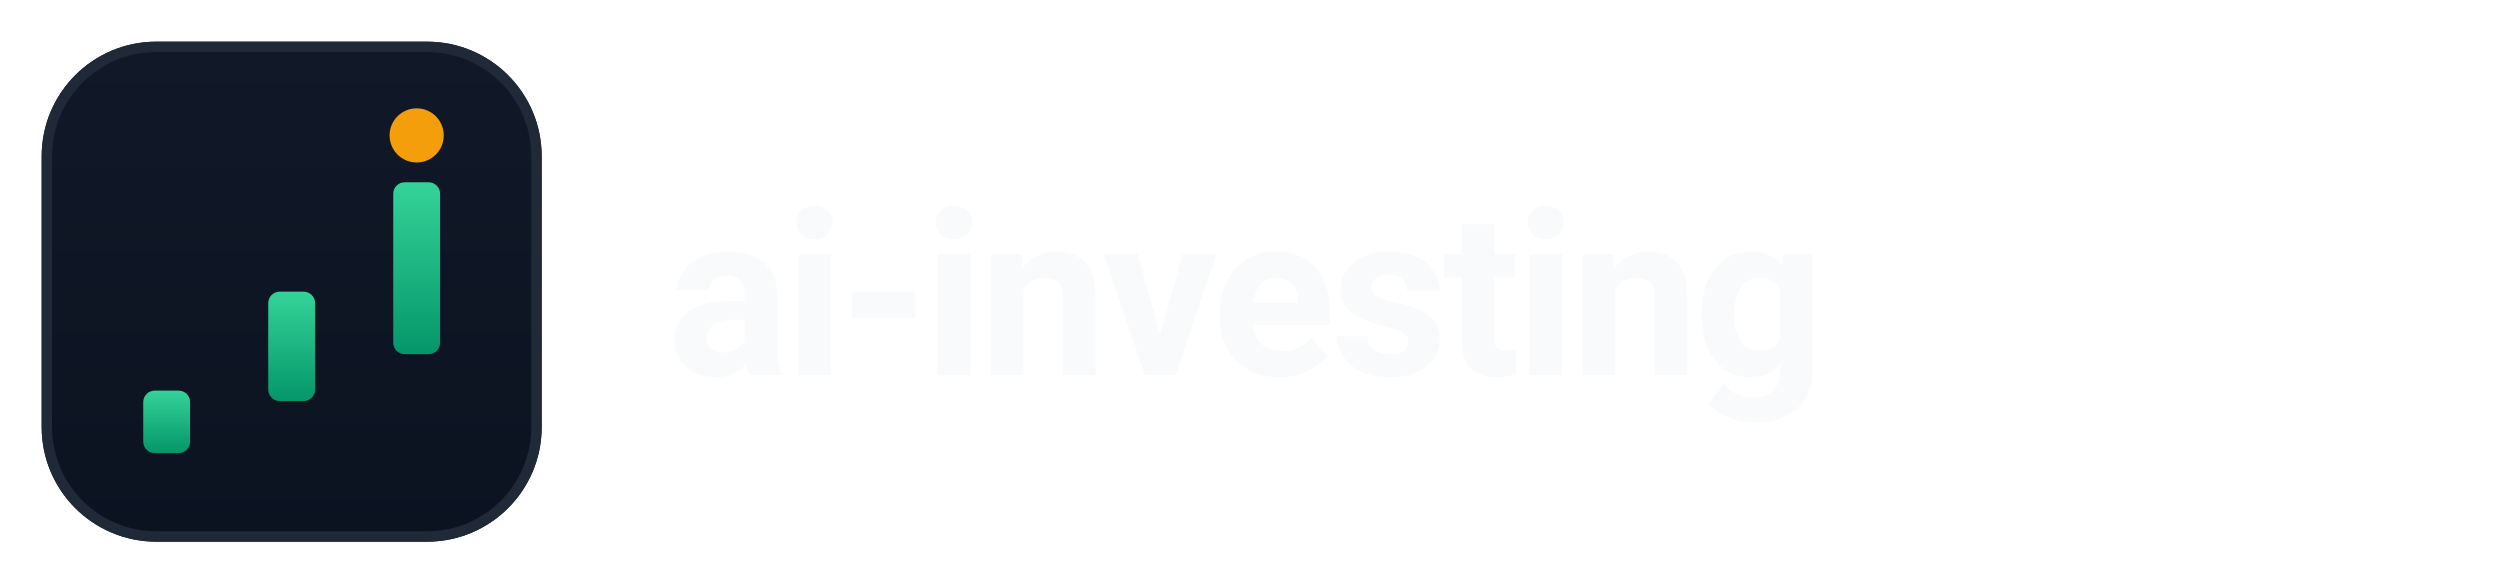
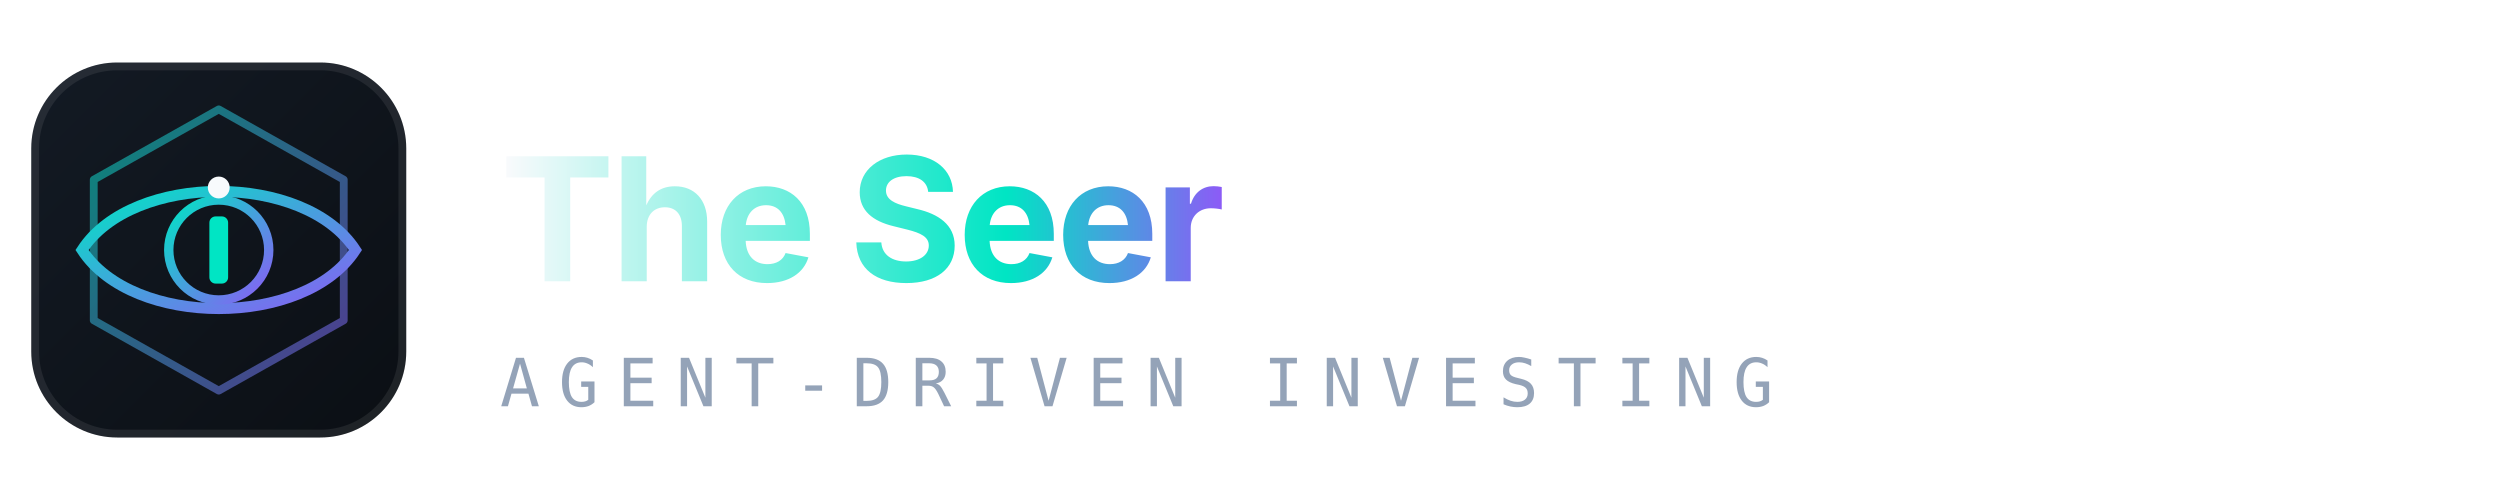
- <svg xmlns="http://www.w3.org/2000/svg" viewBox="0 0 240 56" width="240" height="56" role="img" aria-label="ai-investing">
+ <svg xmlns="http://www.w3.org/2000/svg" viewBox="0 0 320 64" width="320" height="64" role="img" aria-label="The Seer">
  <defs>
-     <linearGradient id="bg2" x1="0" y1="0" x2="0" y2="1">
-       <stop offset="0" stop-color="#111827" />
-       <stop offset="1" stop-color="#0b1220" />
+     <linearGradient id="seer-bg2" x1="0" y1="0" x2="1" y2="1">
+       <stop offset="0" stop-color="#131A24" />
+       <stop offset="1" stop-color="#0B0F14" />
    </linearGradient>
-     <linearGradient id="up2" x1="0" y1="1" x2="0" y2="0">
-       <stop offset="0" stop-color="#059669" />
-       <stop offset="1" stop-color="#34d399" />
+     <linearGradient id="seer-iris2" x1="0" y1="0" x2="1" y2="1">
+       <stop offset="0" stop-color="#00E5C4" />
+       <stop offset="1" stop-color="#8B5CF6" />
+     </linearGradient>
+     <linearGradient id="seer-text" x1="0" y1="0" x2="1" y2="0">
+       <stop offset="0" stop-color="#F8FAFC" />
+       <stop offset="0.7" stop-color="#00E5C4" />
+       <stop offset="1" stop-color="#8B5CF6" />
    </linearGradient>
  </defs>
-   <g transform="translate(4,4)">
-     <rect width="48" height="48" rx="11" ry="11" fill="url(#bg2)" />
-     <rect x="0.5" y="0.5" width="47" height="47" rx="10.5" ry="10.5" fill="none" stroke="#1f2937" />
-     <line x1="12" y1="32" x2="12" y2="40" stroke="url(#up2)" stroke-width="1.6" stroke-linecap="round" />
-     <rect x="9.75" y="33.5" width="4.5" height="6" rx="1.1" fill="url(#up2)" />
-     <line x1="24" y1="21" x2="24" y2="37" stroke="url(#up2)" stroke-width="1.6" stroke-linecap="round" />
-     <rect x="21.75" y="24" width="4.5" height="10.5" rx="1.1" fill="url(#up2)" />
-     <line x1="36" y1="10" x2="36" y2="32" stroke="url(#up2)" stroke-width="1.6" stroke-linecap="round" />
-     <rect x="33.75" y="13.5" width="4.5" height="16.5" rx="1.1" fill="url(#up2)" />
-     <circle cx="36" cy="9" r="2.6" fill="#f59e0b" />
+   <g transform="translate(4,8)">
+     <rect width="48" height="48" rx="11" ry="11" fill="url(#seer-bg2)" />
+     <rect x="0.5" y="0.5" width="47" height="47" rx="10.5" ry="10.5" fill="none" stroke="rgba(255,255,255,0.08)" />
+     <polygon points="24,6 40,15 40,33 24,42 8,33 8,15" fill="none" stroke="url(#seer-iris2)" stroke-width="1" stroke-linejoin="round" opacity="0.55" />
+     <path d="M6.5 24 C13 14, 35 14, 41.5 24 C35 34, 13 34, 6.5 24 Z" fill="none" stroke="url(#seer-iris2)" stroke-width="1.4" />
+     <circle cx="24" cy="24" r="6.4" fill="none" stroke="url(#seer-iris2)" stroke-width="1.2" />
+     <rect x="22.8" y="19.7" width="2.4" height="8.6" rx="0.8" fill="#00E5C4" />
+     <circle cx="24" cy="16" r="1.4" fill="#F8FAFC" />
  </g>
-   <text x="64" y="36" font-family="-apple-system,BlinkMacSystemFont,'Segoe UI',Roboto,Inter,sans-serif" font-size="22" font-weight="600" letter-spacing="-0.5" fill="#f9fafb">ai-investing</text>
+   <text x="64" y="36" font-family="Inter, -apple-system, BlinkMacSystemFont, 'Segoe UI', sans-serif" font-size="22" font-weight="700" letter-spacing="-0.5" fill="url(#seer-text)">The Seer</text>
+   <text x="64" y="52" font-family="'JetBrains Mono', ui-monospace, monospace" font-size="8.5" font-weight="500" letter-spacing="2.4" fill="#94A3B8">AGENT-DRIVEN INVESTING</text>
</svg>
